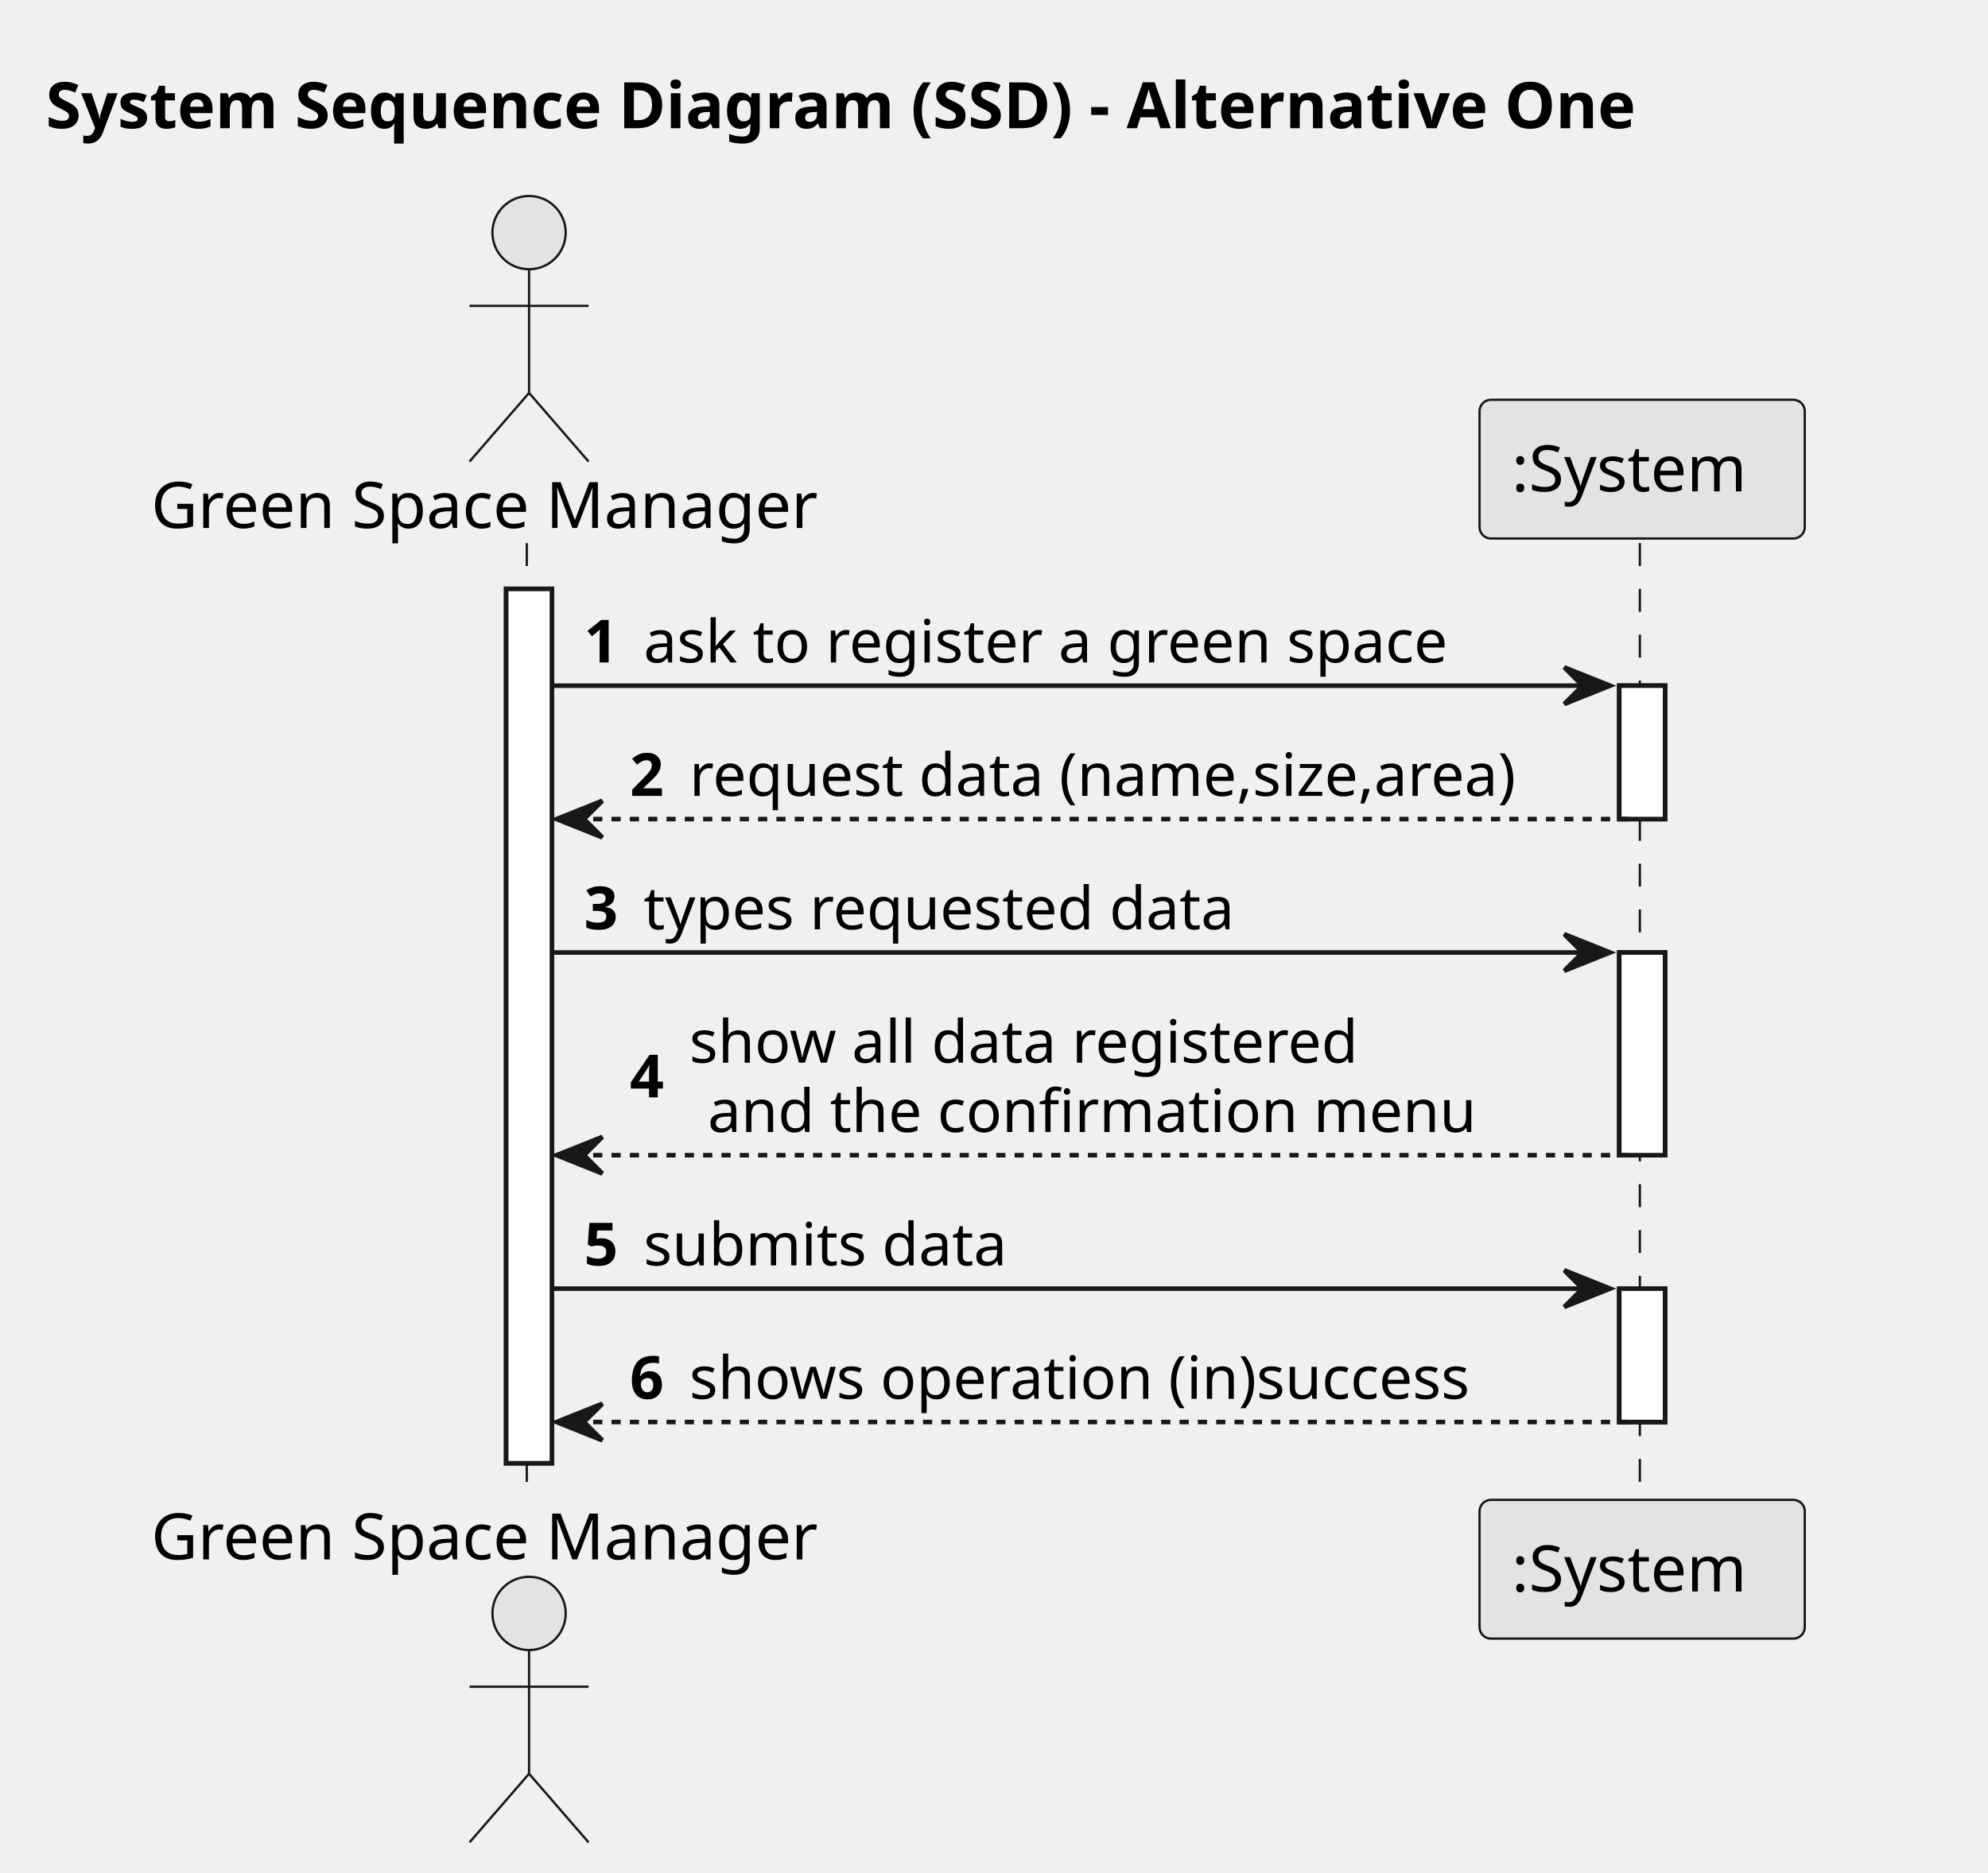
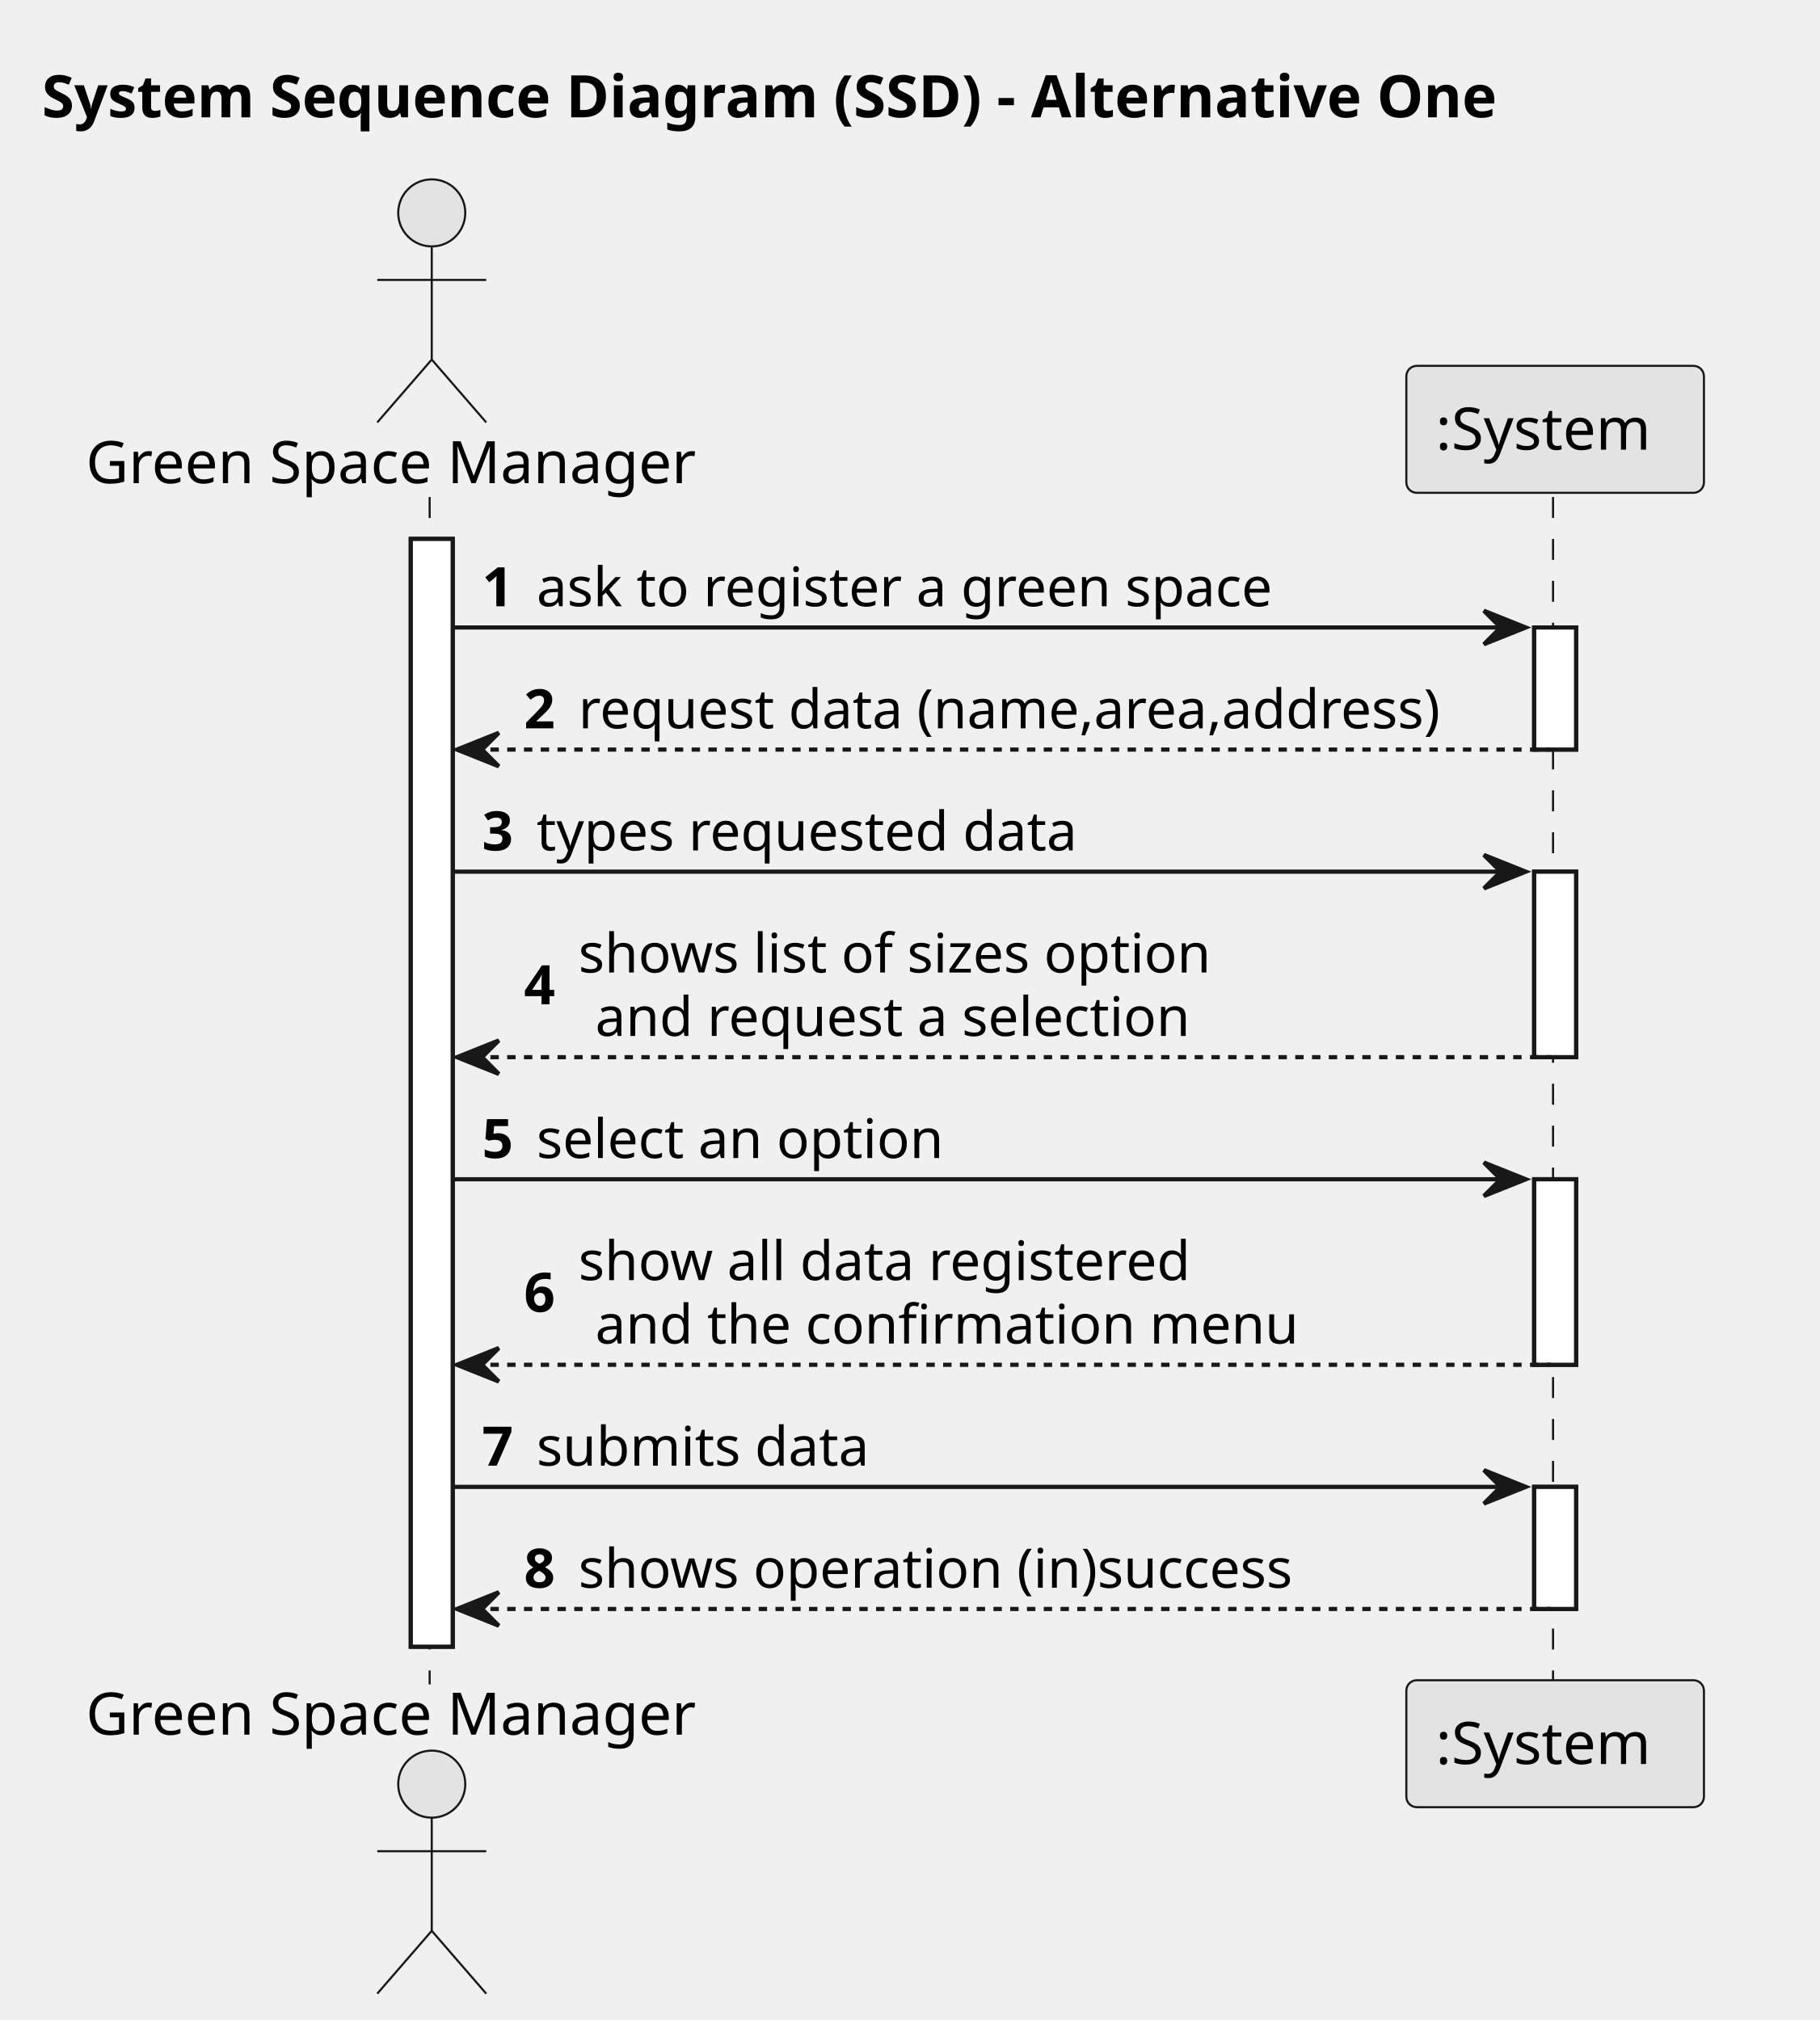
- <svg xmlns="http://www.w3.org/2000/svg" contentStyleType="text/css" height="409px" preserveAspectRatio="none" style="width:434px;height:409px;background:#FFFFFF;" version="1.1" viewBox="0 0 434 409" width="434px" zoomAndPan="magnify">
+ <svg xmlns="http://www.w3.org/2000/svg" contentStyleType="text/css" height="482px" preserveAspectRatio="none" style="width:434px;height:482px;background:#FFFFFF;" version="1.1" viewBox="0 0 434 482" width="434px" zoomAndPan="magnify">
  <defs />
  <g>
    <text fill="#000000" font-family="sans-serif" font-size="14" font-weight="bold" lengthAdjust="spacing" textLength="406" x="10" y="27.995">System Sequence Diagram (SSD) - Alternative One</text>
-     <rect fill="#FFFFFF" height="190.93" style="stroke:#181818;stroke-width:1.0;" width="10" x="110.5" y="128.594" />
-     <rect fill="#FFFFFF" height="29.133" style="stroke:#181818;stroke-width:1.0;" width="10" x="353.5" y="149.727" />
-     <rect fill="#FFFFFF" height="44.266" style="stroke:#181818;stroke-width:1.0;" width="10" x="353.5" y="207.992" />
-     <rect fill="#FFFFFF" height="29.133" style="stroke:#181818;stroke-width:1.0;" width="10" x="353.5" y="281.391" />
-     <line style="stroke:#181818;stroke-width:0.5;stroke-dasharray:5.0,5.0;" x1="115" x2="115" y1="118.594" y2="328.523" />
-     <line style="stroke:#181818;stroke-width:0.5;stroke-dasharray:5.0,5.0;" x1="358" x2="358" y1="118.594" y2="328.523" />
-     <text fill="#000000" font-family="sans-serif" font-size="14" lengthAdjust="spacing" textLength="159" x="33" y="115.292">Green Space Manager</text>
-     <ellipse cx="115.5" cy="50.797" fill="#E3E3E3" rx="8" ry="8" style="stroke:#181818;stroke-width:0.5;" />
-     <path d="M115.5,58.797 L115.5,85.797 M102.5,66.797 L128.5,66.797 M115.5,85.797 L102.5,100.797 M115.5,85.797 L128.5,100.797 " fill="none" style="stroke:#181818;stroke-width:0.5;" />
-     <text fill="#000000" font-family="sans-serif" font-size="14" lengthAdjust="spacing" textLength="159" x="33" y="340.519">Green Space Manager</text>
-     <ellipse cx="115.5" cy="352.32" fill="#E3E3E3" rx="8" ry="8" style="stroke:#181818;stroke-width:0.5;" />
-     <path d="M115.5,360.32 L115.5,387.32 M102.5,368.32 L128.5,368.32 M115.5,387.32 L102.5,402.32 M115.5,387.32 L128.5,402.32 " fill="none" style="stroke:#181818;stroke-width:0.5;" />
-     <rect fill="#E3E3E3" height="30.297" rx="2.5" ry="2.5" style="stroke:#181818;stroke-width:0.5;" width="71" x="323" y="87.297" />
-     <text fill="#000000" font-family="sans-serif" font-size="14" lengthAdjust="spacing" textLength="57" x="330" y="107.292">:System</text>
-     <rect fill="#E3E3E3" height="30.297" rx="2.5" ry="2.5" style="stroke:#181818;stroke-width:0.5;" width="71" x="323" y="327.523" />
-     <text fill="#000000" font-family="sans-serif" font-size="14" lengthAdjust="spacing" textLength="57" x="330" y="347.519">:System</text>
-     <rect fill="#FFFFFF" height="190.93" style="stroke:#181818;stroke-width:1.0;" width="10" x="110.5" y="128.594" />
-     <rect fill="#FFFFFF" height="29.133" style="stroke:#181818;stroke-width:1.0;" width="10" x="353.5" y="149.727" />
-     <rect fill="#FFFFFF" height="44.266" style="stroke:#181818;stroke-width:1.0;" width="10" x="353.5" y="207.992" />
-     <rect fill="#FFFFFF" height="29.133" style="stroke:#181818;stroke-width:1.0;" width="10" x="353.5" y="281.391" />
-     <polygon fill="#181818" points="341.5,145.727,351.5,149.727,341.5,153.727,345.5,149.727" style="stroke:#181818;stroke-width:1.0;" />
-     <line style="stroke:#181818;stroke-width:1.0;" x1="120.5" x2="347.5" y1="149.727" y2="149.727" />
-     <text fill="#000000" font-family="sans-serif" font-size="13" font-weight="bold" lengthAdjust="spacing" textLength="9" x="127.5" y="144.661">1</text>
-     <text fill="#000000" font-family="sans-serif" font-size="13" lengthAdjust="spacing" textLength="189" x="140.5" y="144.661">ask to register a green space</text>
-     <polygon fill="#181818" points="131.5,174.859,121.5,178.859,131.5,182.859,127.5,178.859" style="stroke:#181818;stroke-width:1.0;" />
-     <line style="stroke:#181818;stroke-width:1.0;stroke-dasharray:2.0,2.0;" x1="125.5" x2="357.5" y1="178.859" y2="178.859" />
-     <text fill="#000000" font-family="sans-serif" font-size="13" font-weight="bold" lengthAdjust="spacing" textLength="9" x="137.5" y="173.793">2</text>
-     <text fill="#000000" font-family="sans-serif" font-size="13" lengthAdjust="spacing" textLength="196" x="150.5" y="173.793">request data (name,size,area)</text>
-     <polygon fill="#181818" points="341.5,203.992,351.5,207.992,341.5,211.992,345.5,207.992" style="stroke:#181818;stroke-width:1.0;" />
-     <line style="stroke:#181818;stroke-width:1.0;" x1="120.5" x2="347.5" y1="207.992" y2="207.992" />
-     <text fill="#000000" font-family="sans-serif" font-size="13" font-weight="bold" lengthAdjust="spacing" textLength="9" x="127.5" y="202.926">3</text>
-     <text fill="#000000" font-family="sans-serif" font-size="13" lengthAdjust="spacing" textLength="138" x="140.5" y="202.926">types requested data</text>
-     <polygon fill="#181818" points="131.5,248.258,121.5,252.258,131.5,256.258,127.5,252.258" style="stroke:#181818;stroke-width:1.0;" />
-     <line style="stroke:#181818;stroke-width:1.0;stroke-dasharray:2.0,2.0;" x1="125.5" x2="357.5" y1="252.258" y2="252.258" />
-     <text fill="#000000" font-family="sans-serif" font-size="13" font-weight="bold" lengthAdjust="spacing" textLength="9" x="137.5" y="239.625">4</text>
-     <text fill="#000000" font-family="sans-serif" font-size="13" lengthAdjust="spacing" textLength="157" x="150.5" y="232.059">show all data registered</text>
-     <text fill="#000000" font-family="sans-serif" font-size="13" lengthAdjust="spacing" textLength="177" x="154.5" y="247.192">and the confirmation menu</text>
-     <polygon fill="#181818" points="341.5,277.391,351.5,281.391,341.5,285.391,345.5,281.391" style="stroke:#181818;stroke-width:1.0;" />
-     <line style="stroke:#181818;stroke-width:1.0;" x1="120.5" x2="347.5" y1="281.391" y2="281.391" />
-     <text fill="#000000" font-family="sans-serif" font-size="13" font-weight="bold" lengthAdjust="spacing" textLength="9" x="127.5" y="276.325">5</text>
-     <text fill="#000000" font-family="sans-serif" font-size="13" lengthAdjust="spacing" textLength="85" x="140.5" y="276.325">submits data</text>
-     <polygon fill="#181818" points="131.5,306.523,121.5,310.523,131.5,314.523,127.5,310.523" style="stroke:#181818;stroke-width:1.0;" />
-     <line style="stroke:#181818;stroke-width:1.0;stroke-dasharray:2.0,2.0;" x1="125.5" x2="357.5" y1="310.523" y2="310.523" />
-     <text fill="#000000" font-family="sans-serif" font-size="13" font-weight="bold" lengthAdjust="spacing" textLength="9" x="137.5" y="305.457">6</text>
-     <text fill="#000000" font-family="sans-serif" font-size="13" lengthAdjust="spacing" textLength="184" x="150.5" y="305.457">shows operation (in)success</text>
+     <rect fill="#FFFFFF" height="264.328" style="stroke:#181818;stroke-width:1.0;" width="10" x="98" y="128.594" />
+     <rect fill="#FFFFFF" height="29.133" style="stroke:#181818;stroke-width:1.0;" width="10" x="366" y="149.727" />
+     <rect fill="#FFFFFF" height="44.266" style="stroke:#181818;stroke-width:1.0;" width="10" x="366" y="207.992" />
+     <rect fill="#FFFFFF" height="44.266" style="stroke:#181818;stroke-width:1.0;" width="10" x="366" y="281.391" />
+     <rect fill="#FFFFFF" height="29.133" style="stroke:#181818;stroke-width:1.0;" width="10" x="366" y="354.789" />
+     <line style="stroke:#181818;stroke-width:0.5;stroke-dasharray:5.0,5.0;" x1="102.5" x2="102.5" y1="118.594" y2="401.922" />
+     <line style="stroke:#181818;stroke-width:0.5;stroke-dasharray:5.0,5.0;" x1="370.5" x2="370.5" y1="118.594" y2="401.922" />
+     <text fill="#000000" font-family="sans-serif" font-size="14" lengthAdjust="spacing" textLength="159" x="20.5" y="115.292">Green Space Manager</text>
+     <ellipse cx="103" cy="50.797" fill="#E3E3E3" rx="8" ry="8" style="stroke:#181818;stroke-width:0.5;" />
+     <path d="M103,58.797 L103,85.797 M90,66.797 L116,66.797 M103,85.797 L90,100.797 M103,85.797 L116,100.797 " fill="none" style="stroke:#181818;stroke-width:0.5;" />
+     <text fill="#000000" font-family="sans-serif" font-size="14" lengthAdjust="spacing" textLength="159" x="20.5" y="413.917">Green Space Manager</text>
+     <ellipse cx="103" cy="425.719" fill="#E3E3E3" rx="8" ry="8" style="stroke:#181818;stroke-width:0.5;" />
+     <path d="M103,433.719 L103,460.719 M90,441.719 L116,441.719 M103,460.719 L90,475.719 M103,460.719 L116,475.719 " fill="none" style="stroke:#181818;stroke-width:0.5;" />
+     <rect fill="#E3E3E3" height="30.297" rx="2.5" ry="2.5" style="stroke:#181818;stroke-width:0.5;" width="71" x="335.5" y="87.297" />
+     <text fill="#000000" font-family="sans-serif" font-size="14" lengthAdjust="spacing" textLength="57" x="342.5" y="107.292">:System</text>
+     <rect fill="#E3E3E3" height="30.297" rx="2.5" ry="2.5" style="stroke:#181818;stroke-width:0.5;" width="71" x="335.5" y="400.922" />
+     <text fill="#000000" font-family="sans-serif" font-size="14" lengthAdjust="spacing" textLength="57" x="342.5" y="420.917">:System</text>
+     <rect fill="#FFFFFF" height="264.328" style="stroke:#181818;stroke-width:1.0;" width="10" x="98" y="128.594" />
+     <rect fill="#FFFFFF" height="29.133" style="stroke:#181818;stroke-width:1.0;" width="10" x="366" y="149.727" />
+     <rect fill="#FFFFFF" height="44.266" style="stroke:#181818;stroke-width:1.0;" width="10" x="366" y="207.992" />
+     <rect fill="#FFFFFF" height="44.266" style="stroke:#181818;stroke-width:1.0;" width="10" x="366" y="281.391" />
+     <rect fill="#FFFFFF" height="29.133" style="stroke:#181818;stroke-width:1.0;" width="10" x="366" y="354.789" />
+     <polygon fill="#181818" points="354,145.727,364,149.727,354,153.727,358,149.727" style="stroke:#181818;stroke-width:1.0;" />
+     <line style="stroke:#181818;stroke-width:1.0;" x1="108" x2="360" y1="149.727" y2="149.727" />
+     <text fill="#000000" font-family="sans-serif" font-size="13" font-weight="bold" lengthAdjust="spacing" textLength="9" x="115" y="144.661">1</text>
+     <text fill="#000000" font-family="sans-serif" font-size="13" lengthAdjust="spacing" textLength="189" x="128" y="144.661">ask to register a green space</text>
+     <polygon fill="#181818" points="119,174.859,109,178.859,119,182.859,115,178.859" style="stroke:#181818;stroke-width:1.0;" />
+     <line style="stroke:#181818;stroke-width:1.0;stroke-dasharray:2.0,2.0;" x1="113" x2="370" y1="178.859" y2="178.859" />
+     <text fill="#000000" font-family="sans-serif" font-size="13" font-weight="bold" lengthAdjust="spacing" textLength="9" x="125" y="173.793">2</text>
+     <text fill="#000000" font-family="sans-serif" font-size="13" lengthAdjust="spacing" textLength="221" x="138" y="173.793">request data (name,area,address)</text>
+     <polygon fill="#181818" points="354,203.992,364,207.992,354,211.992,358,207.992" style="stroke:#181818;stroke-width:1.0;" />
+     <line style="stroke:#181818;stroke-width:1.0;" x1="108" x2="360" y1="207.992" y2="207.992" />
+     <text fill="#000000" font-family="sans-serif" font-size="13" font-weight="bold" lengthAdjust="spacing" textLength="9" x="115" y="202.926">3</text>
+     <text fill="#000000" font-family="sans-serif" font-size="13" lengthAdjust="spacing" textLength="138" x="128" y="202.926">types requested data</text>
+     <polygon fill="#181818" points="119,248.258,109,252.258,119,256.258,115,252.258" style="stroke:#181818;stroke-width:1.0;" />
+     <line style="stroke:#181818;stroke-width:1.0;stroke-dasharray:2.0,2.0;" x1="113" x2="370" y1="252.258" y2="252.258" />
+     <text fill="#000000" font-family="sans-serif" font-size="13" font-weight="bold" lengthAdjust="spacing" textLength="9" x="125" y="239.625">4</text>
+     <text fill="#000000" font-family="sans-serif" font-size="13" lengthAdjust="spacing" textLength="164" x="138" y="232.059">shows list of sizes option</text>
+     <text fill="#000000" font-family="sans-serif" font-size="13" lengthAdjust="spacing" textLength="152" x="142" y="247.192">and request a selection</text>
+     <polygon fill="#181818" points="354,277.391,364,281.391,354,285.391,358,281.391" style="stroke:#181818;stroke-width:1.0;" />
+     <line style="stroke:#181818;stroke-width:1.0;" x1="108" x2="360" y1="281.391" y2="281.391" />
+     <text fill="#000000" font-family="sans-serif" font-size="13" font-weight="bold" lengthAdjust="spacing" textLength="9" x="115" y="276.325">5</text>
+     <text fill="#000000" font-family="sans-serif" font-size="13" lengthAdjust="spacing" textLength="104" x="128" y="276.325">select an option</text>
+     <polygon fill="#181818" points="119,321.656,109,325.656,119,329.656,115,325.656" style="stroke:#181818;stroke-width:1.0;" />
+     <line style="stroke:#181818;stroke-width:1.0;stroke-dasharray:2.0,2.0;" x1="113" x2="370" y1="325.656" y2="325.656" />
+     <text fill="#000000" font-family="sans-serif" font-size="13" font-weight="bold" lengthAdjust="spacing" textLength="9" x="125" y="313.024">6</text>
+     <text fill="#000000" font-family="sans-serif" font-size="13" lengthAdjust="spacing" textLength="157" x="138" y="305.457">show all data registered</text>
+     <text fill="#000000" font-family="sans-serif" font-size="13" lengthAdjust="spacing" textLength="177" x="142" y="320.59">and the confirmation menu</text>
+     <polygon fill="#181818" points="354,350.789,364,354.789,354,358.789,358,354.789" style="stroke:#181818;stroke-width:1.0;" />
+     <line style="stroke:#181818;stroke-width:1.0;" x1="108" x2="360" y1="354.789" y2="354.789" />
+     <text fill="#000000" font-family="sans-serif" font-size="13" font-weight="bold" lengthAdjust="spacing" textLength="9" x="115" y="349.723">7</text>
+     <text fill="#000000" font-family="sans-serif" font-size="13" lengthAdjust="spacing" textLength="85" x="128" y="349.723">submits data</text>
+     <polygon fill="#181818" points="119,379.922,109,383.922,119,387.922,115,383.922" style="stroke:#181818;stroke-width:1.0;" />
+     <line style="stroke:#181818;stroke-width:1.0;stroke-dasharray:2.0,2.0;" x1="113" x2="370" y1="383.922" y2="383.922" />
+     <text fill="#000000" font-family="sans-serif" font-size="13" font-weight="bold" lengthAdjust="spacing" textLength="9" x="125" y="378.856">8</text>
+     <text fill="#000000" font-family="sans-serif" font-size="13" lengthAdjust="spacing" textLength="184" x="138" y="378.856">shows operation (in)success</text>
  </g>
</svg>
